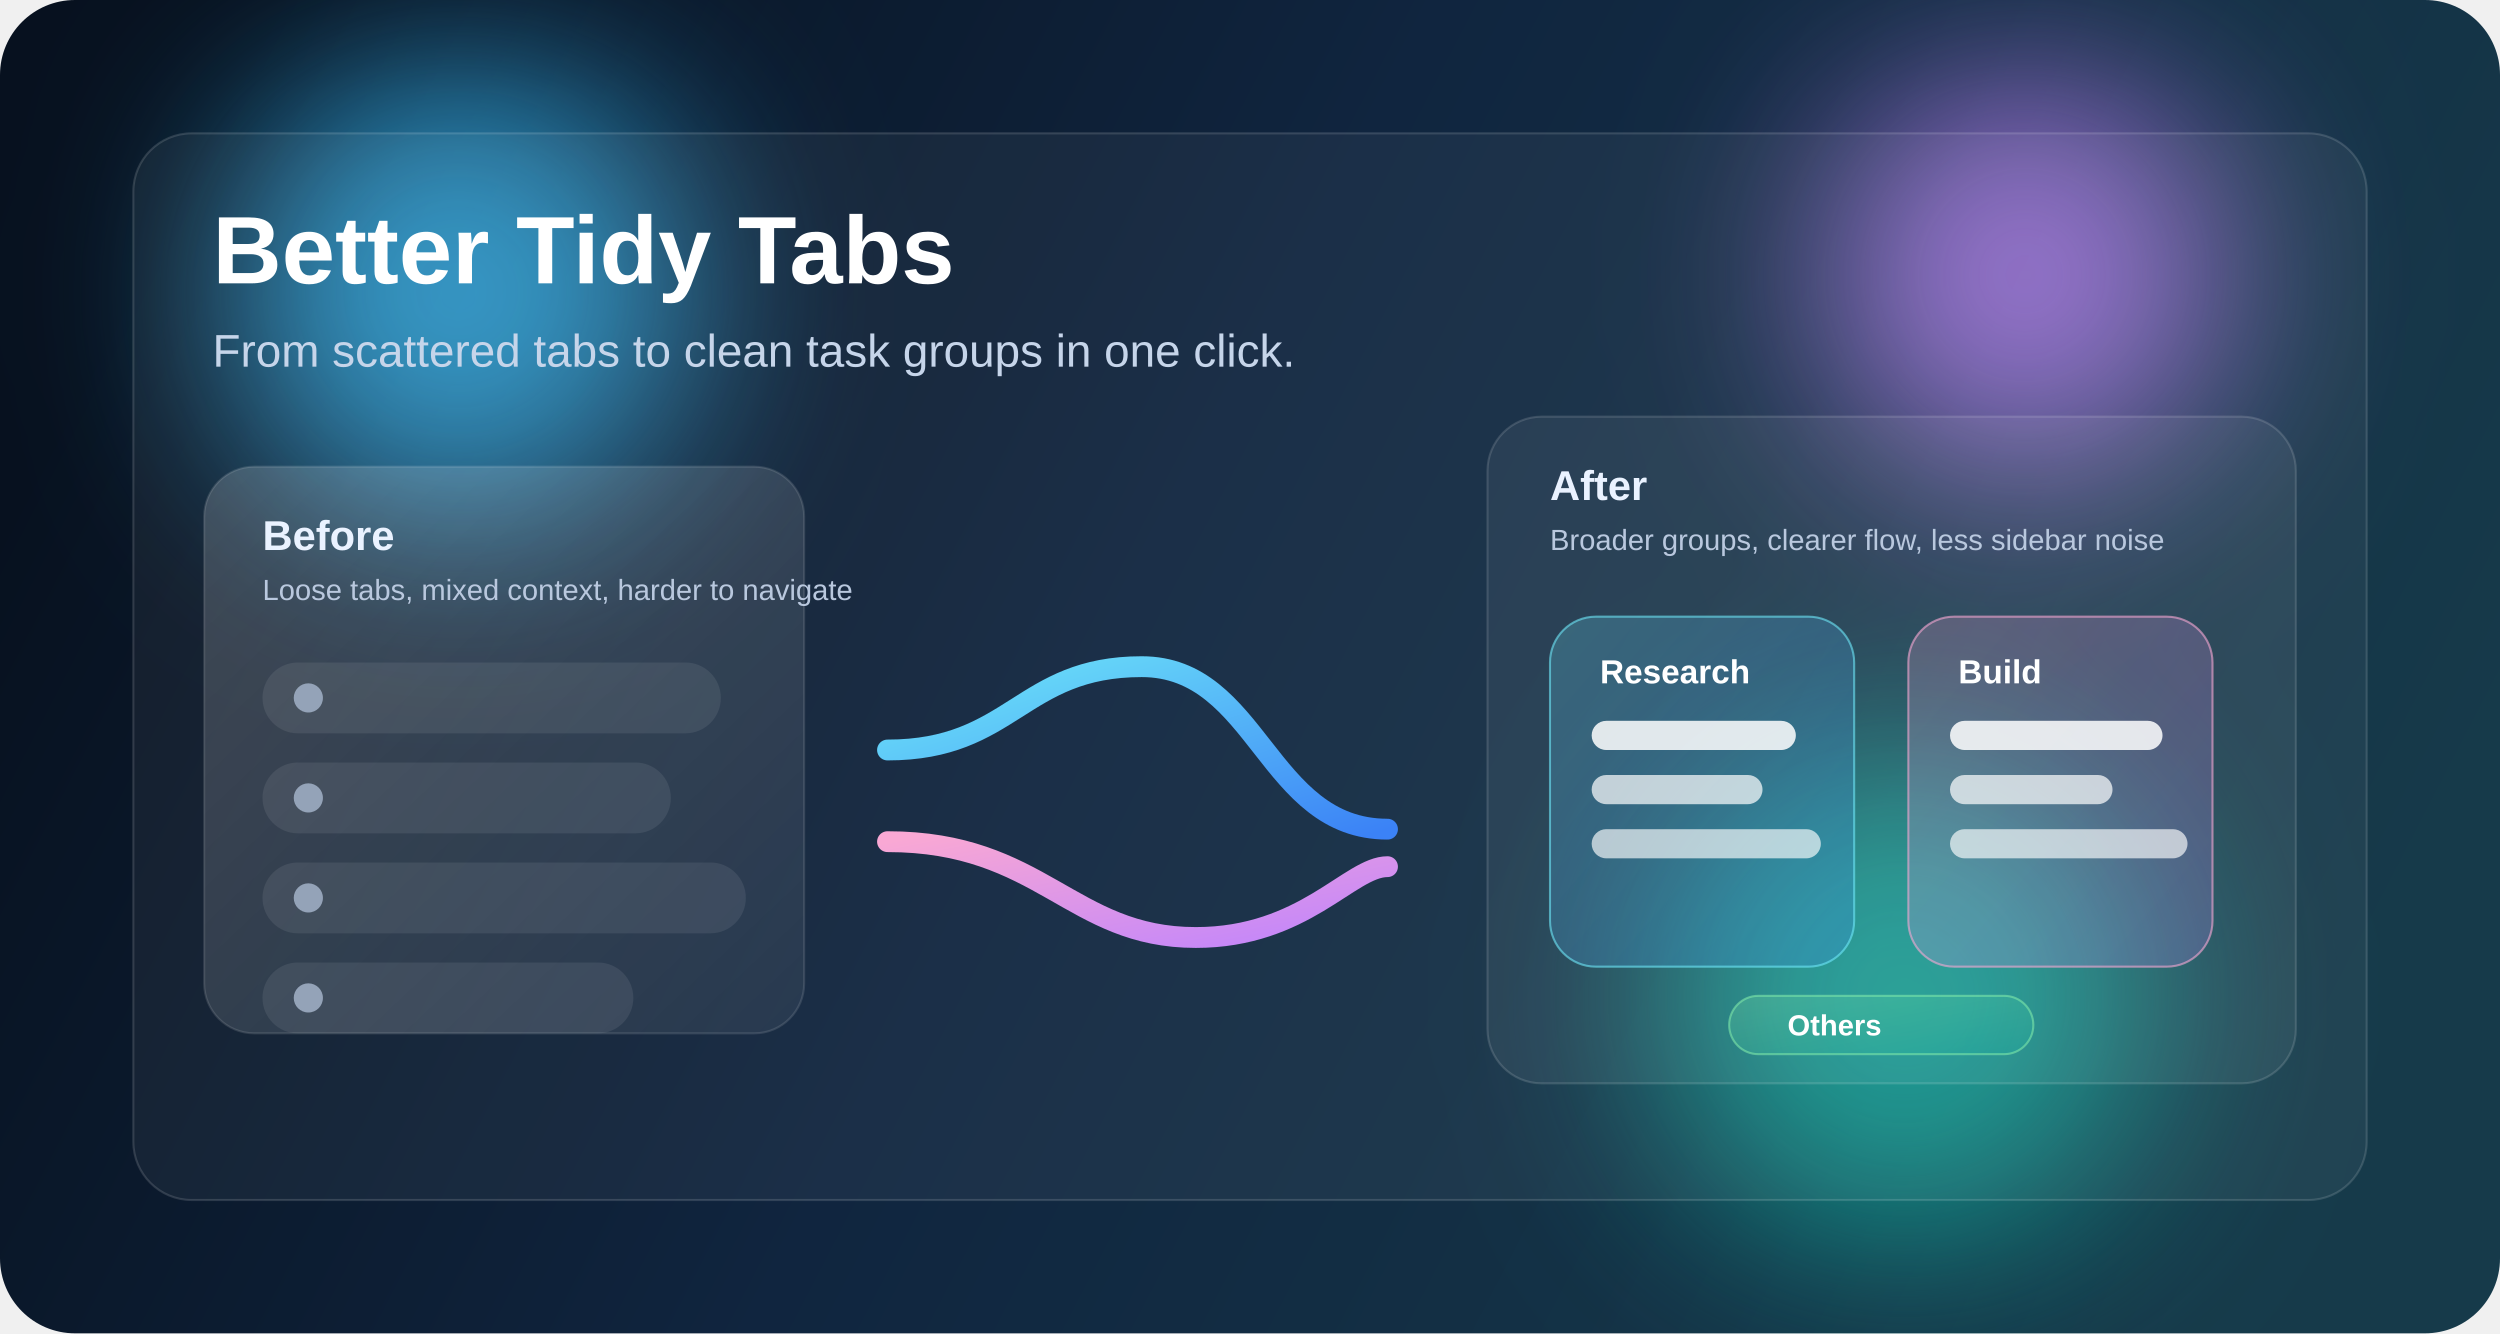
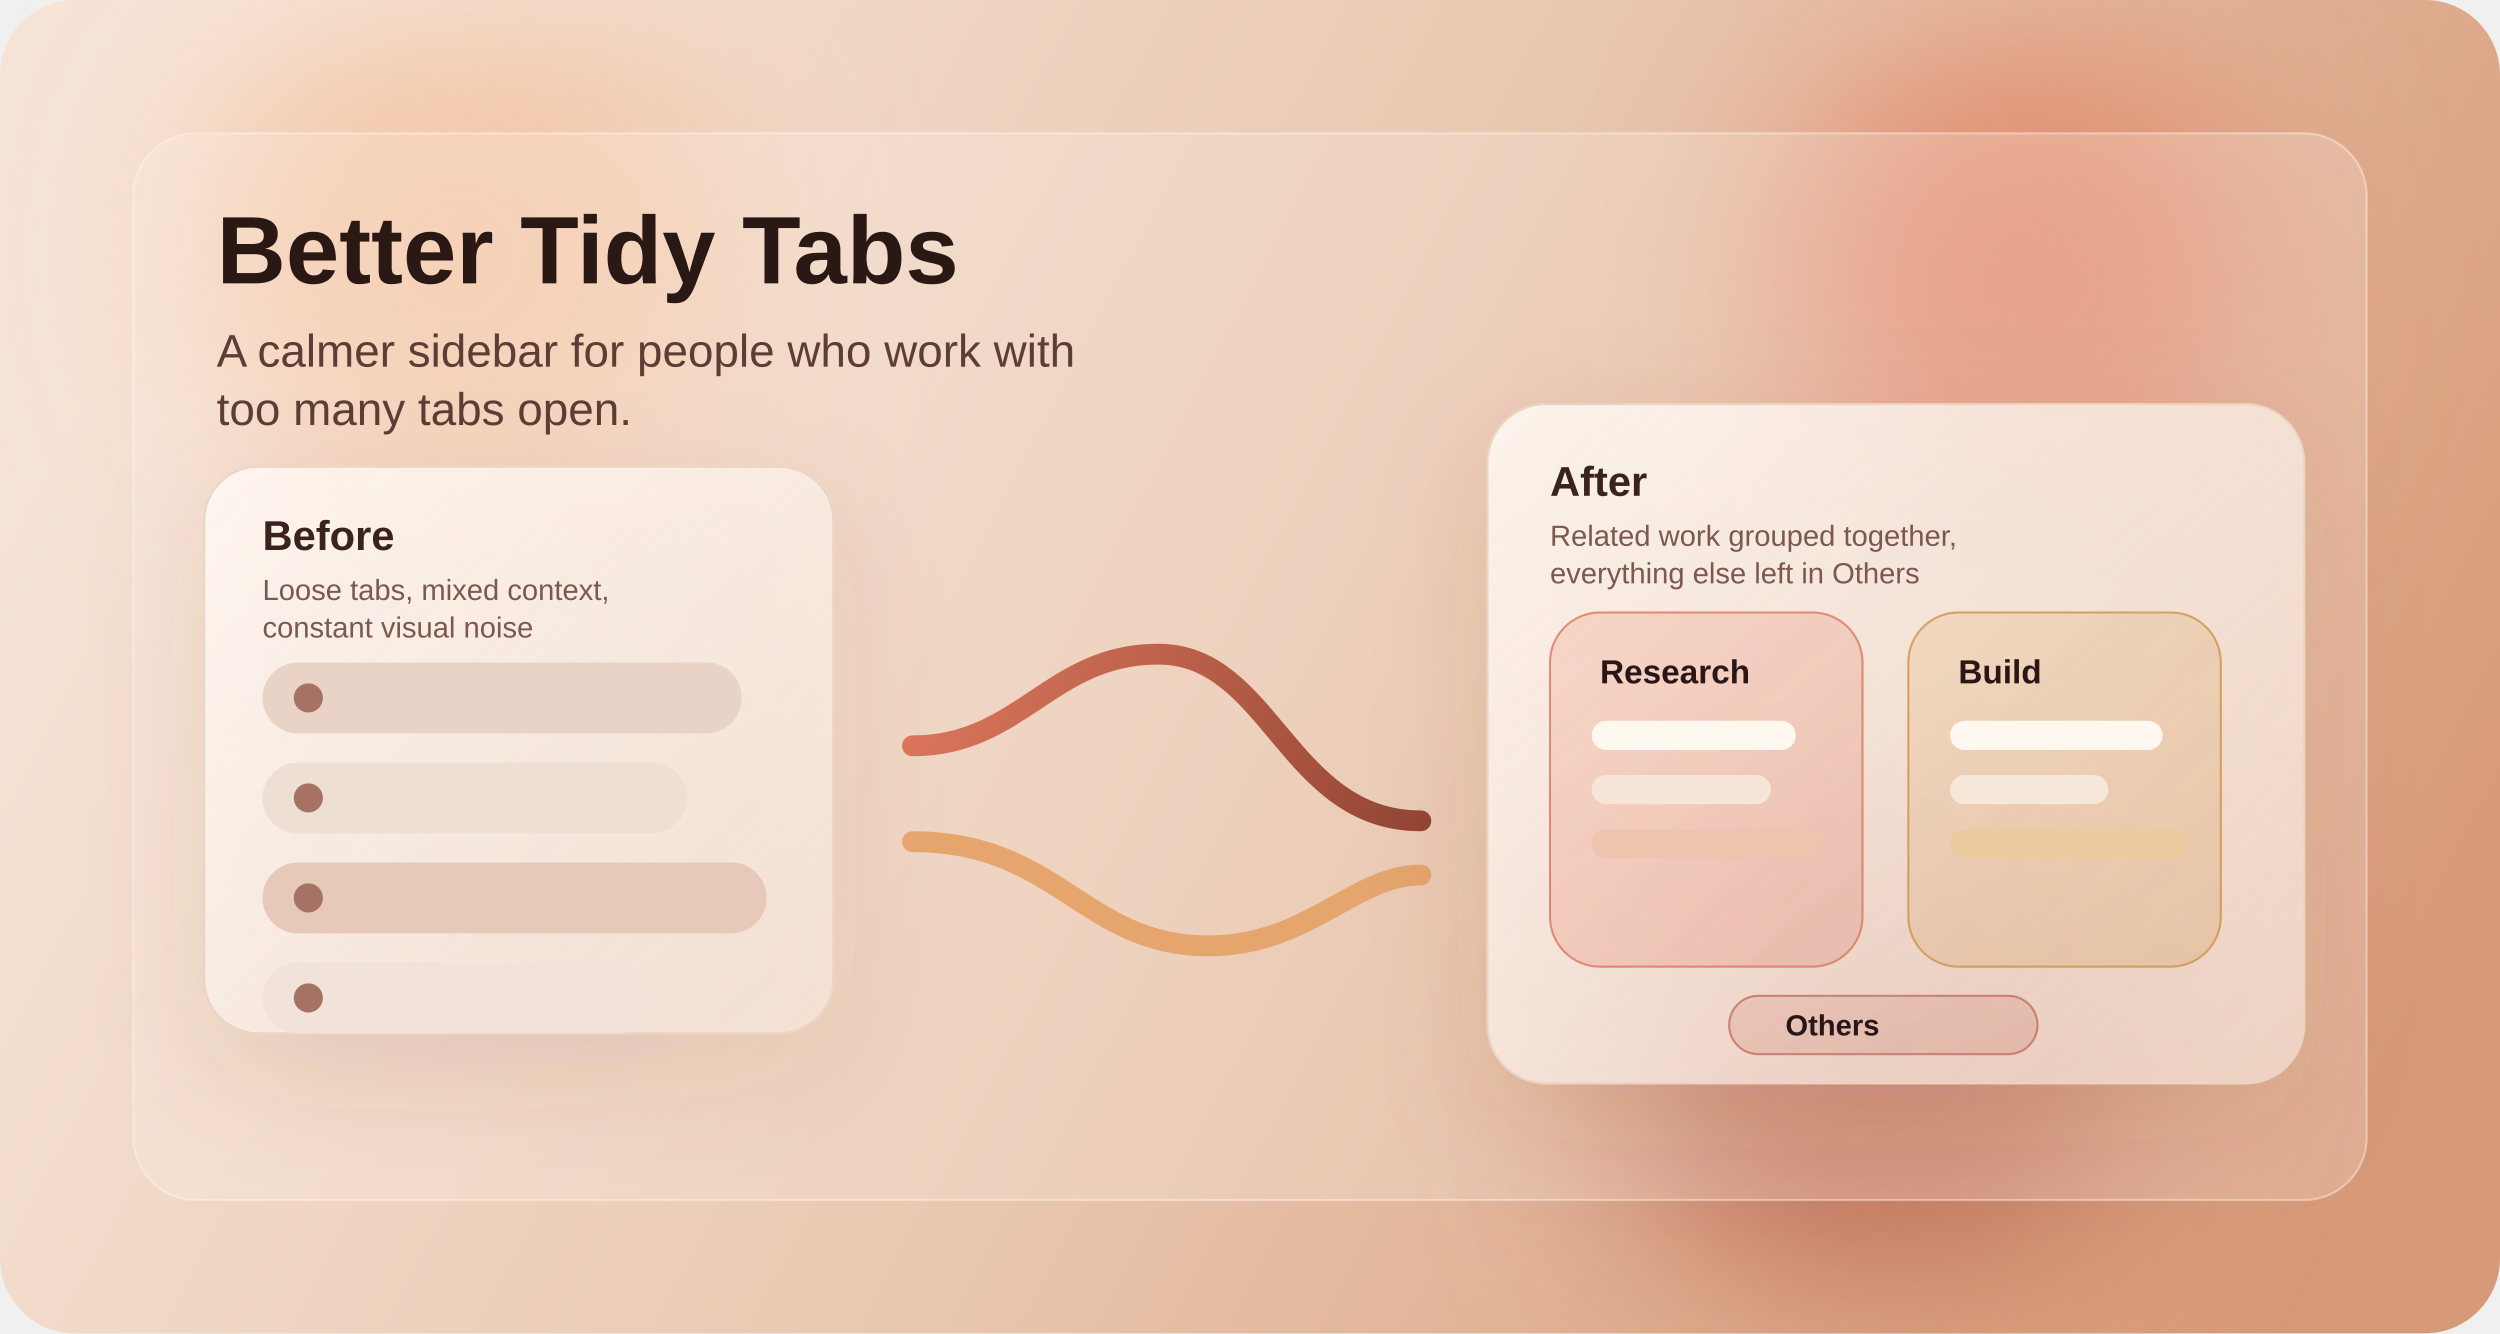
<svg xmlns="http://www.w3.org/2000/svg" width="1200" height="640" viewBox="0 0 1200 640" fill="none">
  <defs>
-     <linearGradient id="bg" x1="96" y1="64" x2="1084" y2="576" gradientUnits="userSpaceOnUse">
-       <stop stop-color="#07111F" />
-       <stop offset="0.45" stop-color="#10253F" />
-       <stop offset="1" stop-color="#163A4A" />
+     <linearGradient id="bg" x1="96" y1="64" x2="1104" y2="592" gradientUnits="userSpaceOnUse">
+       <stop stop-color="#F6E4D7" />
+       <stop offset="0.5" stop-color="#E9C7AF" />
+       <stop offset="1" stop-color="#D79A78" />
    </linearGradient>
    <linearGradient id="panel" x1="0" y1="0" x2="1" y2="1">
-       <stop stop-color="#FFFFFF" stop-opacity="0.18" />
-       <stop offset="1" stop-color="#FFFFFF" stop-opacity="0.06" />
+       <stop stop-color="#FFF9F4" stop-opacity="0.86" />
+       <stop offset="1" stop-color="#F8E9DE" stop-opacity="0.62" />
    </linearGradient>
-     <linearGradient id="accentA" x1="0" y1="0" x2="1" y2="1">
-       <stop stop-color="#6EE7F9" />
-       <stop offset="1" stop-color="#3B82F6" />
+     <linearGradient id="accentCoral" x1="0" y1="0" x2="1" y2="1">
+       <stop stop-color="#F28463" />
+       <stop offset="1" stop-color="#D9654A" />
    </linearGradient>
-     <linearGradient id="accentB" x1="0" y1="0" x2="1" y2="1">
-       <stop stop-color="#F9A8D4" />
-       <stop offset="1" stop-color="#C084FC" />
+     <linearGradient id="accentGold" x1="0" y1="0" x2="1" y2="1">
+       <stop stop-color="#E7B36E" />
+       <stop offset="1" stop-color="#CC8F45" />
    </linearGradient>
-     <linearGradient id="accentC" x1="0" y1="0" x2="1" y2="1">
-       <stop stop-color="#86EFAC" />
-       <stop offset="1" stop-color="#14B8A6" />
+     <linearGradient id="accentRose" x1="0" y1="0" x2="1" y2="1">
+       <stop stop-color="#D98972" />
+       <stop offset="1" stop-color="#BC6955" />
+     </linearGradient>
+     <linearGradient id="flow" x1="438" y1="348" x2="682" y2="438" gradientUnits="userSpaceOnUse">
+       <stop stop-color="#DA755B" />
+       <stop offset="1" stop-color="#8F4332" />
    </linearGradient>
    <filter id="blur" x="0" y="0" width="1200" height="640" filterUnits="userSpaceOnUse" color-interpolation-filters="sRGB">
-       <feGaussianBlur stdDeviation="48" />
+       <feGaussianBlur stdDeviation="46" />
+     </filter>
+     <filter id="shadow" x="0" y="0" width="1200" height="640" filterUnits="userSpaceOnUse" color-interpolation-filters="sRGB">
+       <feDropShadow dx="0" dy="18" stdDeviation="28" flood-color="#7F3B2C" flood-opacity="0.16" />
    </filter>
  </defs>
  <rect width="1200" height="640" rx="36" fill="url(#bg)" />
-   <g filter="url(#blur)" opacity="0.75">
-     <circle cx="220" cy="140" r="110" fill="#38BDF8" />
-     <circle cx="972" cy="132" r="96" fill="#C084FC" />
-     <circle cx="914" cy="478" r="118" fill="#14B8A6" />
+   <g filter="url(#blur)" opacity="0.72">
+     <circle cx="220" cy="122" r="128" fill="#F3C09B" />
+     <circle cx="970" cy="132" r="112" fill="#E07D61" />
+     <circle cx="900" cy="500" r="126" fill="#B9654E" />
  </g>
-   <rect x="64" y="64" width="1072" height="512" rx="28" fill="white" fill-opacity="0.05" stroke="white" stroke-opacity="0.14" />
-   <text x="102" y="136" fill="white" font-family="Segoe UI, Arial, sans-serif" font-size="46" font-weight="700">Better Tidy Tabs</text>
-   <text x="102" y="176" fill="#C6D5EA" font-family="Segoe UI, Arial, sans-serif" font-size="22">From scattered tabs to clean task groups in one click.</text>
-   <rect x="98" y="224" width="288" height="272" rx="24" fill="url(#panel)" stroke="white" stroke-opacity="0.12" />
-   <text x="126" y="264" fill="#EAF2FF" font-family="Segoe UI, Arial, sans-serif" font-size="20" font-weight="600">Before</text>
-   <text x="126" y="288" fill="#B9C8DE" font-family="Segoe UI, Arial, sans-serif" font-size="14">Loose tabs, mixed context, harder to navigate</text>
-   <rect x="126" y="318" width="220" height="34" rx="17" fill="white" fill-opacity="0.08" />
-   <rect x="126" y="366" width="196" height="34" rx="17" fill="white" fill-opacity="0.08" />
-   <rect x="126" y="414" width="232" height="34" rx="17" fill="white" fill-opacity="0.08" />
-   <rect x="126" y="462" width="178" height="34" rx="17" fill="white" fill-opacity="0.08" />
-   <circle cx="148" cy="335" r="7" fill="#94A3B8" />
-   <circle cx="148" cy="383" r="7" fill="#94A3B8" />
-   <circle cx="148" cy="431" r="7" fill="#94A3B8" />
-   <circle cx="148" cy="479" r="7" fill="#94A3B8" />
-   <path d="M426 360C486 360 490 320 548 320C604 320 608 398 666 398" stroke="url(#accentA)" stroke-width="10" stroke-linecap="round" />
-   <path d="M426 404C500 404 514 450 574 450C626 450 648 416 666 416" stroke="url(#accentB)" stroke-width="10" stroke-linecap="round" />
-   <rect x="714" y="200" width="388" height="320" rx="26" fill="white" fill-opacity="0.06" stroke="white" stroke-opacity="0.14" />
-   <text x="744" y="240" fill="#EAF2FF" font-family="Segoe UI, Arial, sans-serif" font-size="20" font-weight="600">After</text>
-   <text x="744" y="264" fill="#B9C8DE" font-family="Segoe UI, Arial, sans-serif" font-size="14">Broader groups, clearer flow, less sidebar noise</text>
-   <rect x="744" y="296" width="146" height="168" rx="22" fill="url(#accentA)" fill-opacity="0.22" stroke="#6EE7F9" stroke-opacity="0.6" />
-   <text x="768" y="328" fill="white" font-family="Segoe UI, Arial, sans-serif" font-size="16" font-weight="700">Research</text>
-   <rect x="764" y="346" width="98" height="14" rx="7" fill="white" fill-opacity="0.85" />
-   <rect x="764" y="372" width="82" height="14" rx="7" fill="white" fill-opacity="0.7" />
-   <rect x="764" y="398" width="110" height="14" rx="7" fill="white" fill-opacity="0.65" />
-   <rect x="916" y="296" width="146" height="168" rx="22" fill="url(#accentB)" fill-opacity="0.22" stroke="#F9A8D4" stroke-opacity="0.6" />
-   <text x="940" y="328" fill="white" font-family="Segoe UI, Arial, sans-serif" font-size="16" font-weight="700">Build</text>
-   <rect x="936" y="346" width="102" height="14" rx="7" fill="white" fill-opacity="0.85" />
-   <rect x="936" y="372" width="78" height="14" rx="7" fill="white" fill-opacity="0.7" />
-   <rect x="936" y="398" width="114" height="14" rx="7" fill="white" fill-opacity="0.65" />
-   <rect x="830" y="478" width="146" height="28" rx="14" fill="url(#accentC)" fill-opacity="0.25" stroke="#86EFAC" stroke-opacity="0.55" />
-   <text x="858" y="497" fill="white" font-family="Segoe UI, Arial, sans-serif" font-size="14" font-weight="700">Others</text>
+   <rect x="64" y="64" width="1072" height="512" rx="30" fill="#FFF8F1" fill-opacity="0.22" stroke="#FFF6EE" stroke-opacity="0.44" />
+   <text x="104" y="136" fill="#2A1815" font-family="Segoe UI, Arial, sans-serif" font-size="46" font-weight="700">Better Tidy Tabs</text>
+   <text x="104" y="176" fill="#5D3D35" font-family="Segoe UI, Arial, sans-serif" font-size="22">
+     <tspan x="104" dy="0">A calmer sidebar for people who work with</tspan>
+     <tspan x="104" dy="28">too many tabs open.</tspan>
+   </text>
+   <g filter="url(#shadow)">
+     <rect x="98" y="224" width="302" height="272" rx="26" fill="url(#panel)" stroke="#ECD4C3" />
+     <text x="126" y="264" fill="#3A241F" font-family="Segoe UI, Arial, sans-serif" font-size="20" font-weight="600">Before</text>
+     <text x="126" y="288" fill="#7B594F" font-family="Segoe UI, Arial, sans-serif" font-size="14">
+       <tspan x="126" dy="0">Loose tabs, mixed context,</tspan>
+       <tspan x="126" dy="18">constant visual noise</tspan>
+     </text>
+     <rect x="126" y="318" width="230" height="34" rx="17" fill="#E8D3C6" />
+     <rect x="126" y="366" width="204" height="34" rx="17" fill="#EEDFD5" />
+     <rect x="126" y="414" width="242" height="34" rx="17" fill="#E6C9B9" />
+     <rect x="126" y="462" width="186" height="34" rx="17" fill="#F1E3D9" />
+     <circle cx="148" cy="335" r="7" fill="#A67264" />
+     <circle cx="148" cy="383" r="7" fill="#A67264" />
+     <circle cx="148" cy="431" r="7" fill="#A67264" />
+     <circle cx="148" cy="479" r="7" fill="#A67264" />
+   </g>
+   <path d="M438 358C490 358 504 314 556 314C610 314 618 394 682 394" stroke="url(#flow)" stroke-width="10" stroke-linecap="round" />
+   <path d="M438 404C508 404 520 454 580 454C628 454 650 420 682 420" stroke="#E5A56D" stroke-width="10" stroke-linecap="round" />
+   <g filter="url(#shadow)">
+     <rect x="714" y="194" width="392" height="326" rx="28" fill="url(#panel)" stroke="#ECD4C3" />
+     <text x="744" y="238" fill="#3A241F" font-family="Segoe UI, Arial, sans-serif" font-size="20" font-weight="600">After</text>
+     <text x="744" y="262" fill="#7B594F" font-family="Segoe UI, Arial, sans-serif" font-size="14">
+       <tspan x="744" dy="0">Related work grouped together,</tspan>
+       <tspan x="744" dy="18">everything else left in Others</tspan>
+     </text>
+     <rect x="744" y="294" width="150" height="170" rx="24" fill="url(#accentCoral)" fill-opacity="0.22" stroke="#DA755B" stroke-opacity="0.78" />
+     <text x="768" y="328" fill="#2A1815" font-family="Segoe UI, Arial, sans-serif" font-size="16" font-weight="700">Research</text>
+     <rect x="764" y="346" width="98" height="14" rx="7" fill="#FFF8F1" />
+     <rect x="764" y="372" width="86" height="14" rx="7" fill="#F7E5D8" />
+     <rect x="764" y="398" width="110" height="14" rx="7" fill="#EEC4AF" />
+     <rect x="916" y="294" width="150" height="170" rx="24" fill="url(#accentGold)" fill-opacity="0.24" stroke="#CC8F45" stroke-opacity="0.76" />
+     <text x="940" y="328" fill="#2A1815" font-family="Segoe UI, Arial, sans-serif" font-size="16" font-weight="700">Build</text>
+     <rect x="936" y="346" width="102" height="14" rx="7" fill="#FFF8F1" />
+     <rect x="936" y="372" width="76" height="14" rx="7" fill="#F6E8D8" />
+     <rect x="936" y="398" width="114" height="14" rx="7" fill="#EBCB9E" />
+     <rect x="830" y="478" width="148" height="28" rx="14" fill="url(#accentRose)" fill-opacity="0.22" stroke="#BC6955" stroke-opacity="0.74" />
+     <text x="857" y="497" fill="#2A1815" font-family="Segoe UI, Arial, sans-serif" font-size="14" font-weight="700">Others</text>
+   </g>
</svg>
